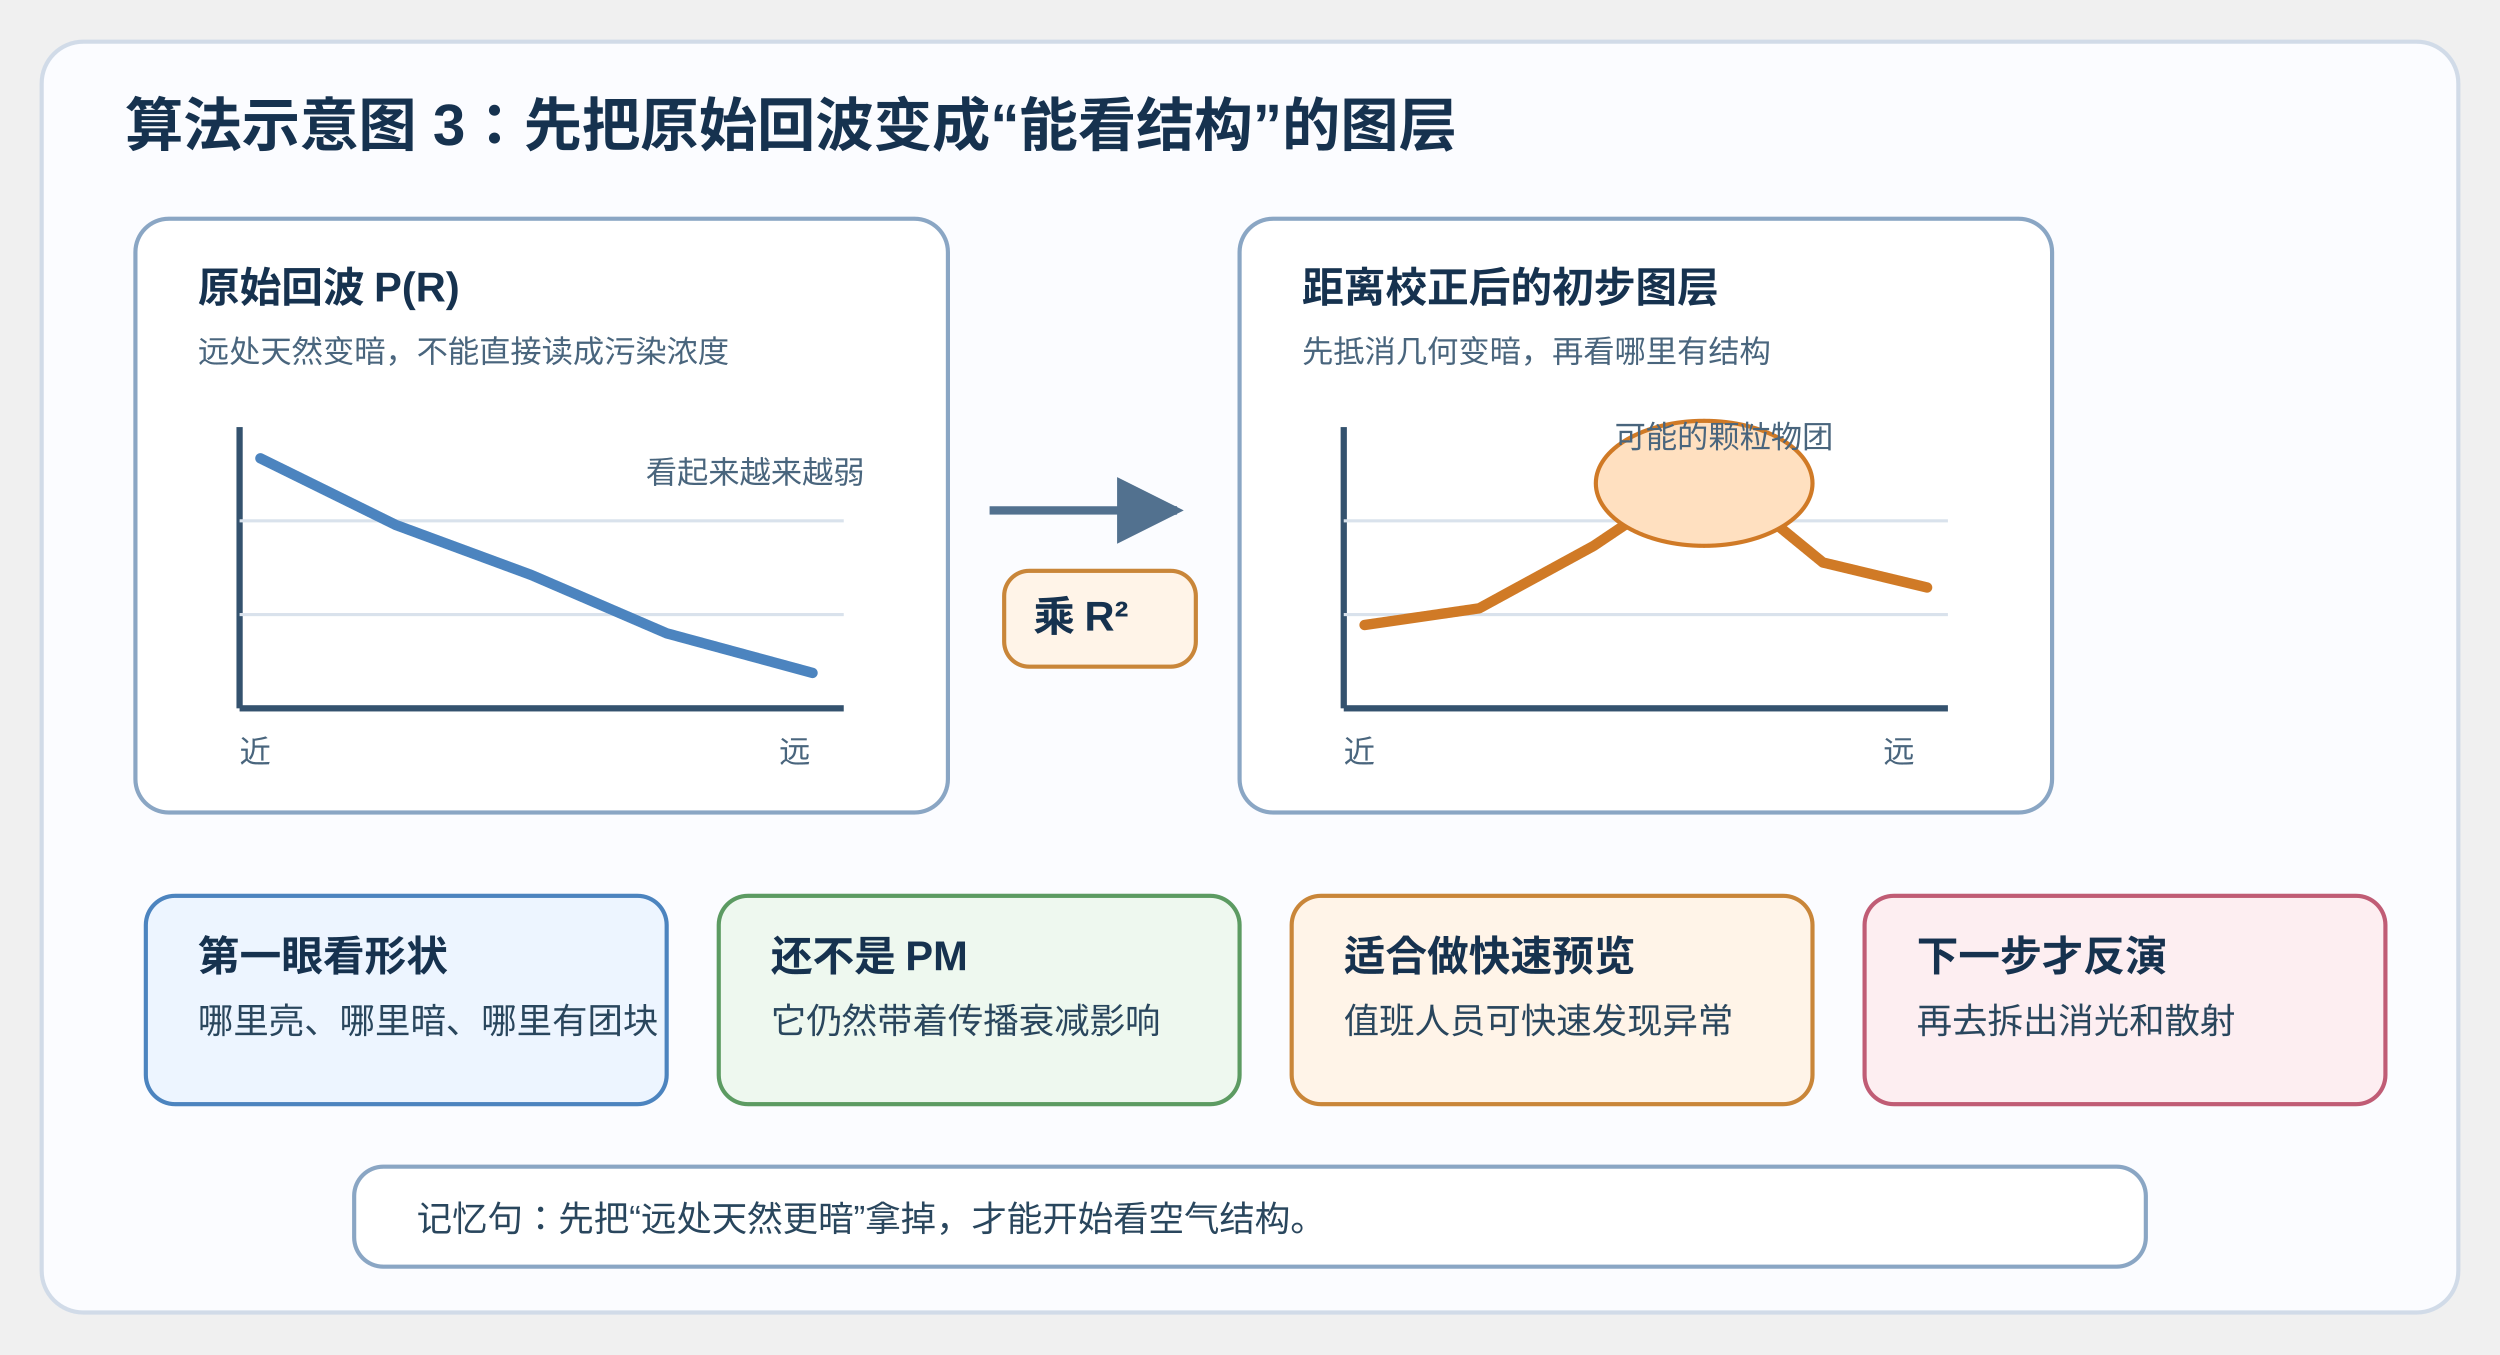
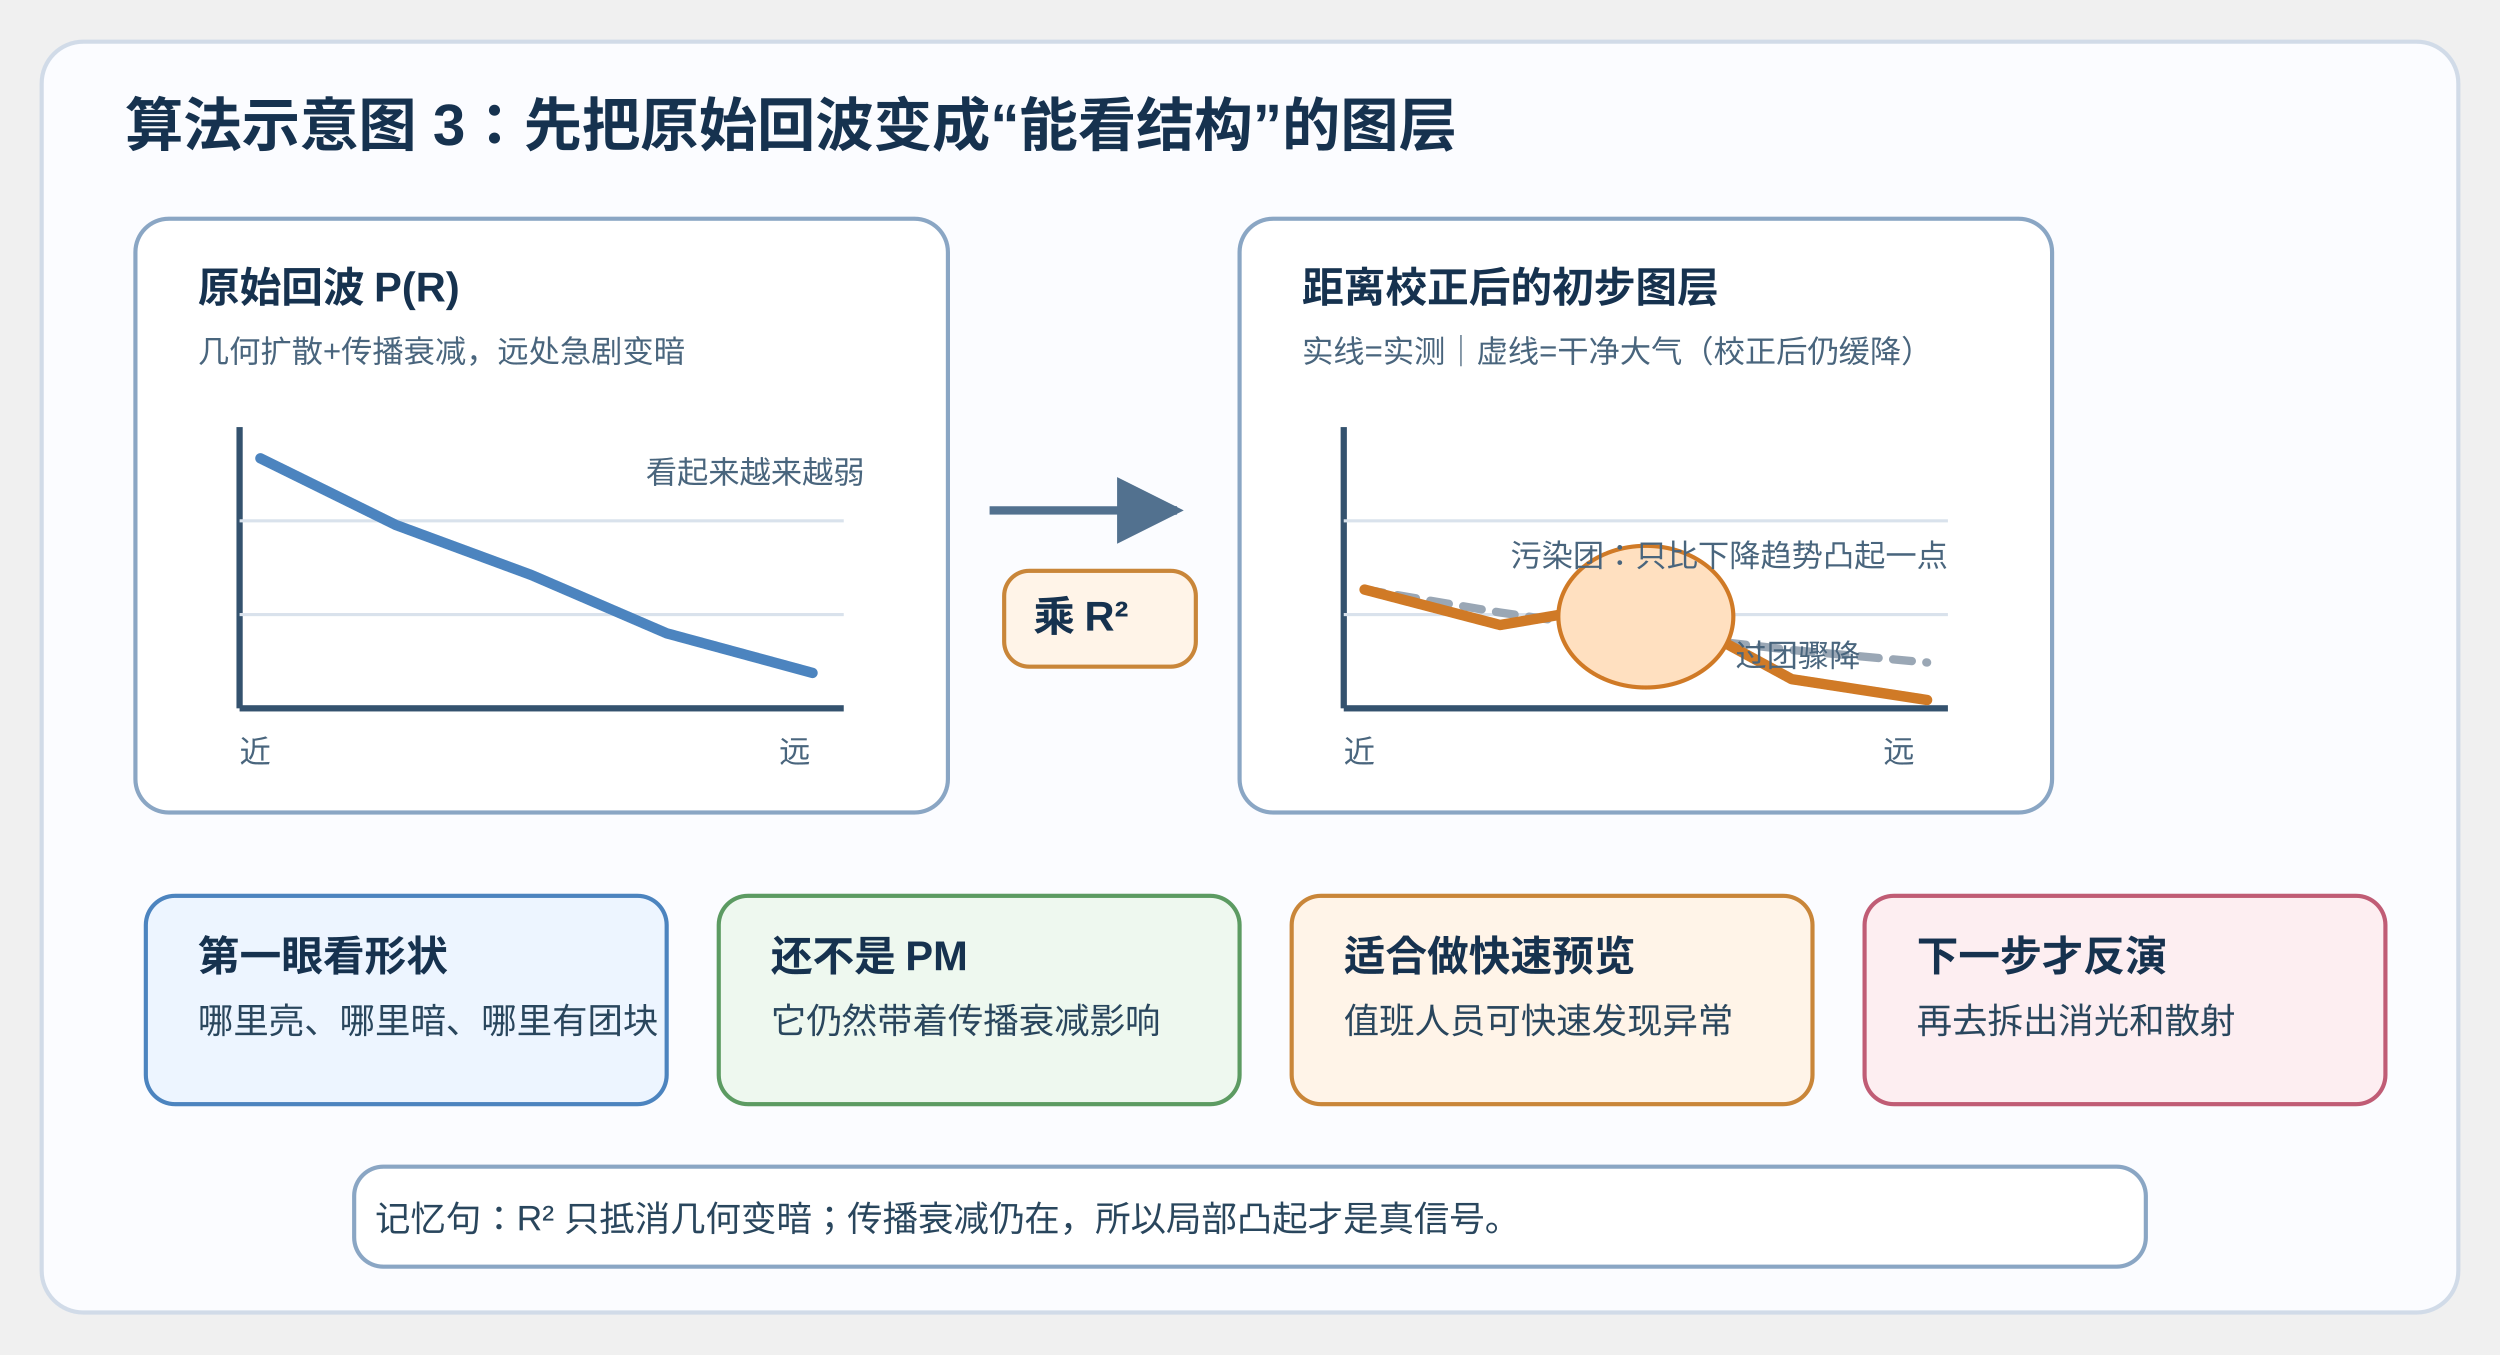
<svg xmlns="http://www.w3.org/2000/svg" width="1200" height="650" viewBox="0 0 1200 650">
  <defs>
    <marker id="arrow" viewBox="0 0 10 10" refX="9" refY="5" markerWidth="8" markerHeight="8" orient="auto">
      <path d="M 0 0 L 10 5 L 0 10 z" fill="#52718f" />
    </marker>
    <style>
      .bg { fill:#fbfcff; stroke:#d1dbe8; stroke-width:2; }
      .panel { fill:#ffffff; stroke:#8aa6c4; stroke-width:2; }
      .blue { fill:#edf5ff; stroke:#4c84bf; stroke-width:2; }
      .green { fill:#eef8ef; stroke:#5c9b62; stroke-width:2; }
      .orange { fill:#fff4e8; stroke:#c98639; stroke-width:2; }
      .red { fill:#fdeef1; stroke:#c05c75; stroke-width:2; }
      .axis { stroke:#34526e; stroke-width:3; }
      .grid { stroke:#d9e2ec; stroke-width:1.5; }
      .curve1 { fill:none; stroke:#4c84bf; stroke-width:5; stroke-linecap:round; stroke-linejoin:round; }
      .curve2 { fill:none; stroke:#d07a26; stroke-width:5; stroke-linecap:round; stroke-linejoin:round; }
      .arrow { fill:none; stroke:#52718f; stroke-width:4; marker-end:url(#arrow); }
      .title { font:700 28px 'Microsoft YaHei','PingFang SC','Segoe UI',Arial,sans-serif; fill:#16324f; }
      .label { font:700 20px 'Microsoft YaHei','PingFang SC','Segoe UI',Arial,sans-serif; fill:#16324f; }
      .body { font:17px 'Microsoft YaHei','PingFang SC','Segoe UI',Arial,sans-serif; fill:#29465d; }
      .small { font:15px 'Microsoft YaHei','PingFang SC','Segoe UI',Arial,sans-serif; fill:#49657d; }
      .num { font:700 16px 'Consolas','Microsoft YaHei','Segoe UI',Arial,sans-serif; fill:#29465d; }
    </style>
  </defs>
  <rect x="20" y="20" width="1160" height="610" rx="20" class="bg" />
  <text x="60" y="70" class="title">算法示意图 3：先把原始回波变成“能看结构”的图层</text>
  <rect x="65" y="105" width="390" height="285" rx="16" class="panel" />
  <text x="95" y="145" class="label">原始回波 P(R)</text>
-   <text x="95" y="174" class="small">远处天然变暗，不能直接读成污染浓度</text>
+   <text x="95" y="174" class="small">几何扩散+传播衰减，远处急剧变暗</text>
  <line x1="115" y1="340" x2="405" y2="340" class="axis" />
  <line x1="115" y1="340" x2="115" y2="205" class="axis" />
  <line x1="115" y1="295" x2="405" y2="295" class="grid" />
  <line x1="115" y1="250" x2="405" y2="250" class="grid" />
  <polyline points="125,220 190,252 255,276 320,304 390,323" class="curve1" />
  <text x="115" y="366" class="small">近</text>
  <text x="374" y="366" class="small">远</text>
  <text x="310" y="232" class="small">看起来越来越弱</text>
  <path d="M 475 245 L 565 245" class="arrow" />
  <rect x="482" y="274" width="92" height="46" rx="12" class="orange" />
  <text x="496" y="303" class="label">乘 R²</text>
  <rect x="595" y="105" width="390" height="285" rx="16" class="panel" />
  <text x="625" y="145" class="label">距离校正后的初步图层</text>
-   <text x="625" y="174" class="small">先抵消几何变暗，再看哪里有结构</text>
+   <text x="625" y="174" class="small">实线=实测｜虚线=干净大气（校正后仍缓降）</text>
  <line x1="645" y1="340" x2="935" y2="340" class="axis" />
  <line x1="645" y1="340" x2="645" y2="205" class="axis" />
  <line x1="645" y1="295" x2="935" y2="295" class="grid" />
  <line x1="645" y1="250" x2="935" y2="250" class="grid" />
-   <polyline points="655,300 710,292 765,262 820,225 875,270 925,282" class="curve2" />
-   <ellipse cx="818" cy="232" rx="52" ry="30" fill="#ffe0c0" stroke="#d07a26" stroke-width="2" />
-   <text x="775" y="215" class="small">可能的颗粒物团</text>
+   <polyline points="655,283 720,294 790,304 860,312 925,318" fill="none" stroke="#9aa7b5" stroke-width="4" stroke-dasharray="9,7" stroke-linecap="round" />
+   <polyline points="655,283 720,300 790,288 860,326 925,336" class="curve2" />
+   <ellipse cx="790" cy="296" rx="42" ry="34" fill="#ffe0c0" stroke="#d07a26" stroke-width="2" />
+   <text x="725" y="272" class="small">污染团：只比下降趋势凸起一点</text>
+   <text x="833" y="320" class="small">过团骤降</text>
  <text x="645" y="366" class="small">近</text>
  <text x="904" y="366" class="small">远</text>
  <rect x="70" y="430" width="250" height="100" rx="14" class="blue" />
  <text x="95" y="466" class="label">第一眼看形状</text>
  <text x="95" y="496" class="body">哪里亮、哪里暗、哪里有团块</text>
  <rect x="345" y="430" width="250" height="100" rx="14" class="green" />
  <text x="370" y="466" class="label">还不是 PM</text>
  <text x="370" y="496" class="body">它仍然带着传播衰减影响</text>
  <rect x="620" y="430" width="250" height="100" rx="14" class="orange" />
  <text x="645" y="466" class="label">适合做快速预览</text>
  <text x="645" y="496" class="body">值班人员可快速发现异常</text>
  <rect x="895" y="430" width="250" height="100" rx="14" class="red" />
  <text x="920" y="466" class="label">下一步才反演</text>
  <text x="920" y="496" class="body">再去拆出消光和散射</text>
  <rect x="170" y="560" width="860" height="48" rx="14" class="panel" />
-   <text x="200" y="591" class="body">记忆句：先把“远处天然更暗”拿掉，才能开始看空气结构。</text>
+   <text x="180" y="591" class="body">记忆句：R² 只抵消几何变暗；传播衰减仍在，所以局部凸起才是真信号。</text>
</svg>
